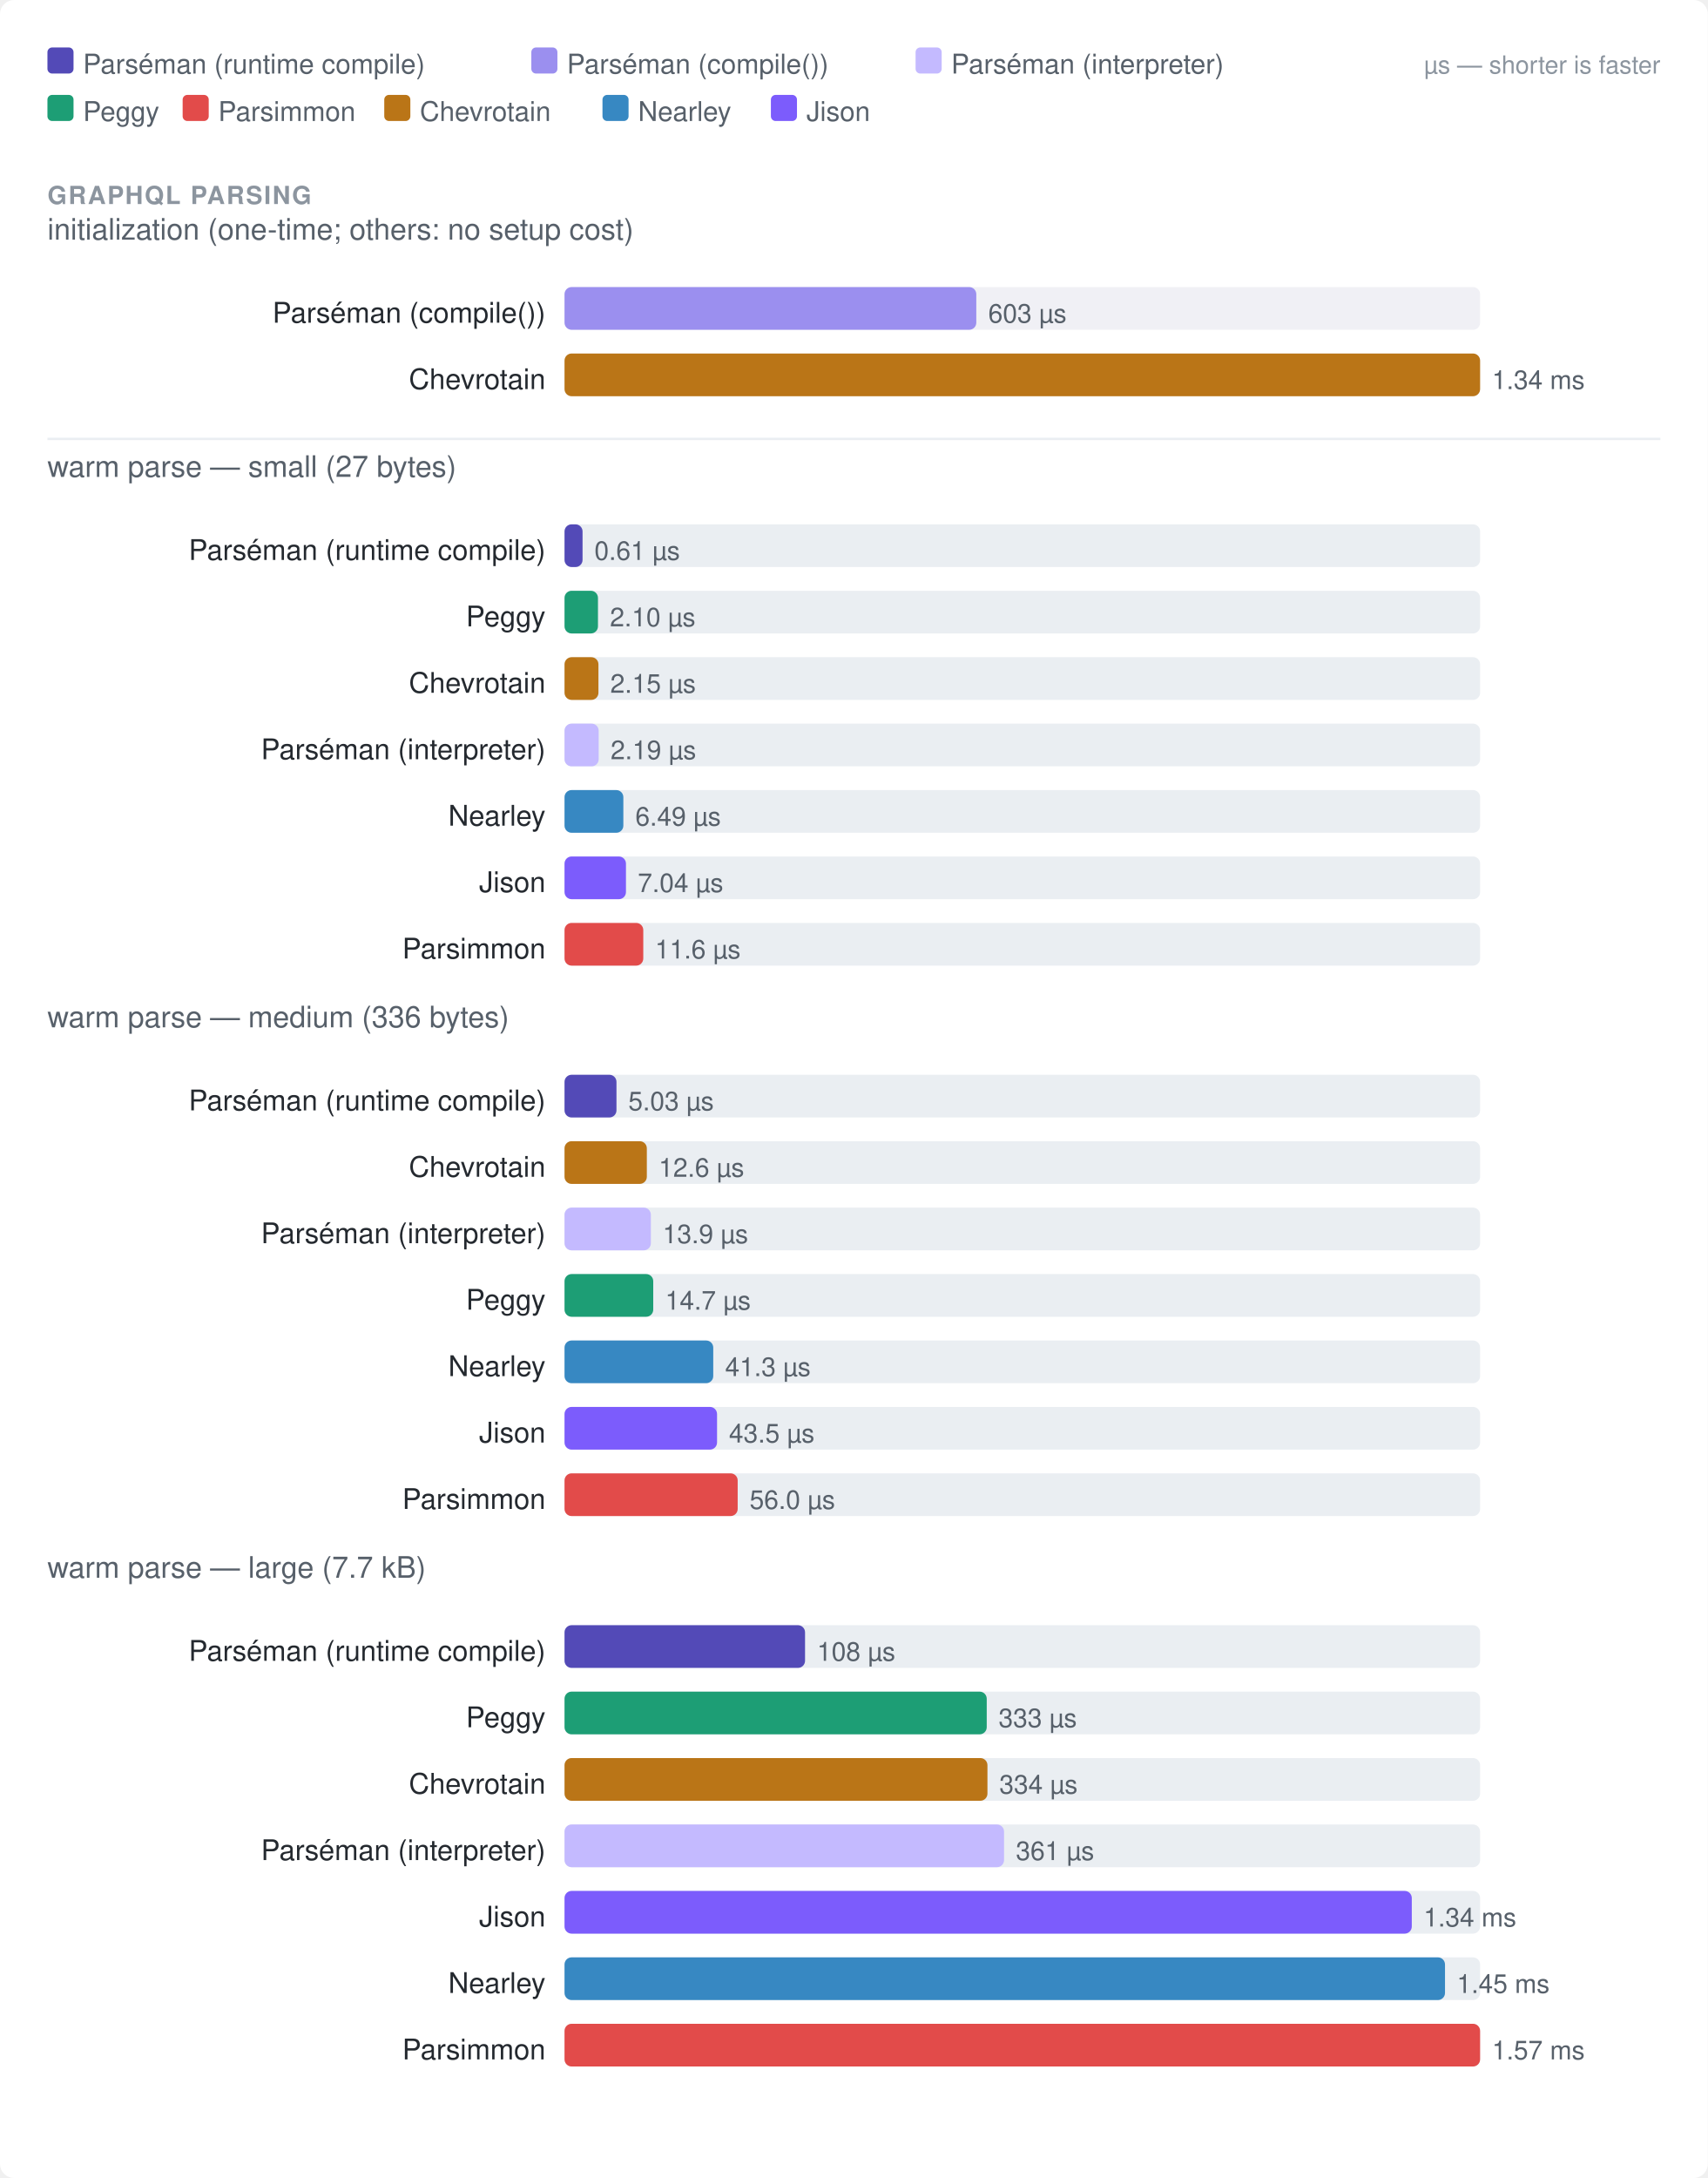
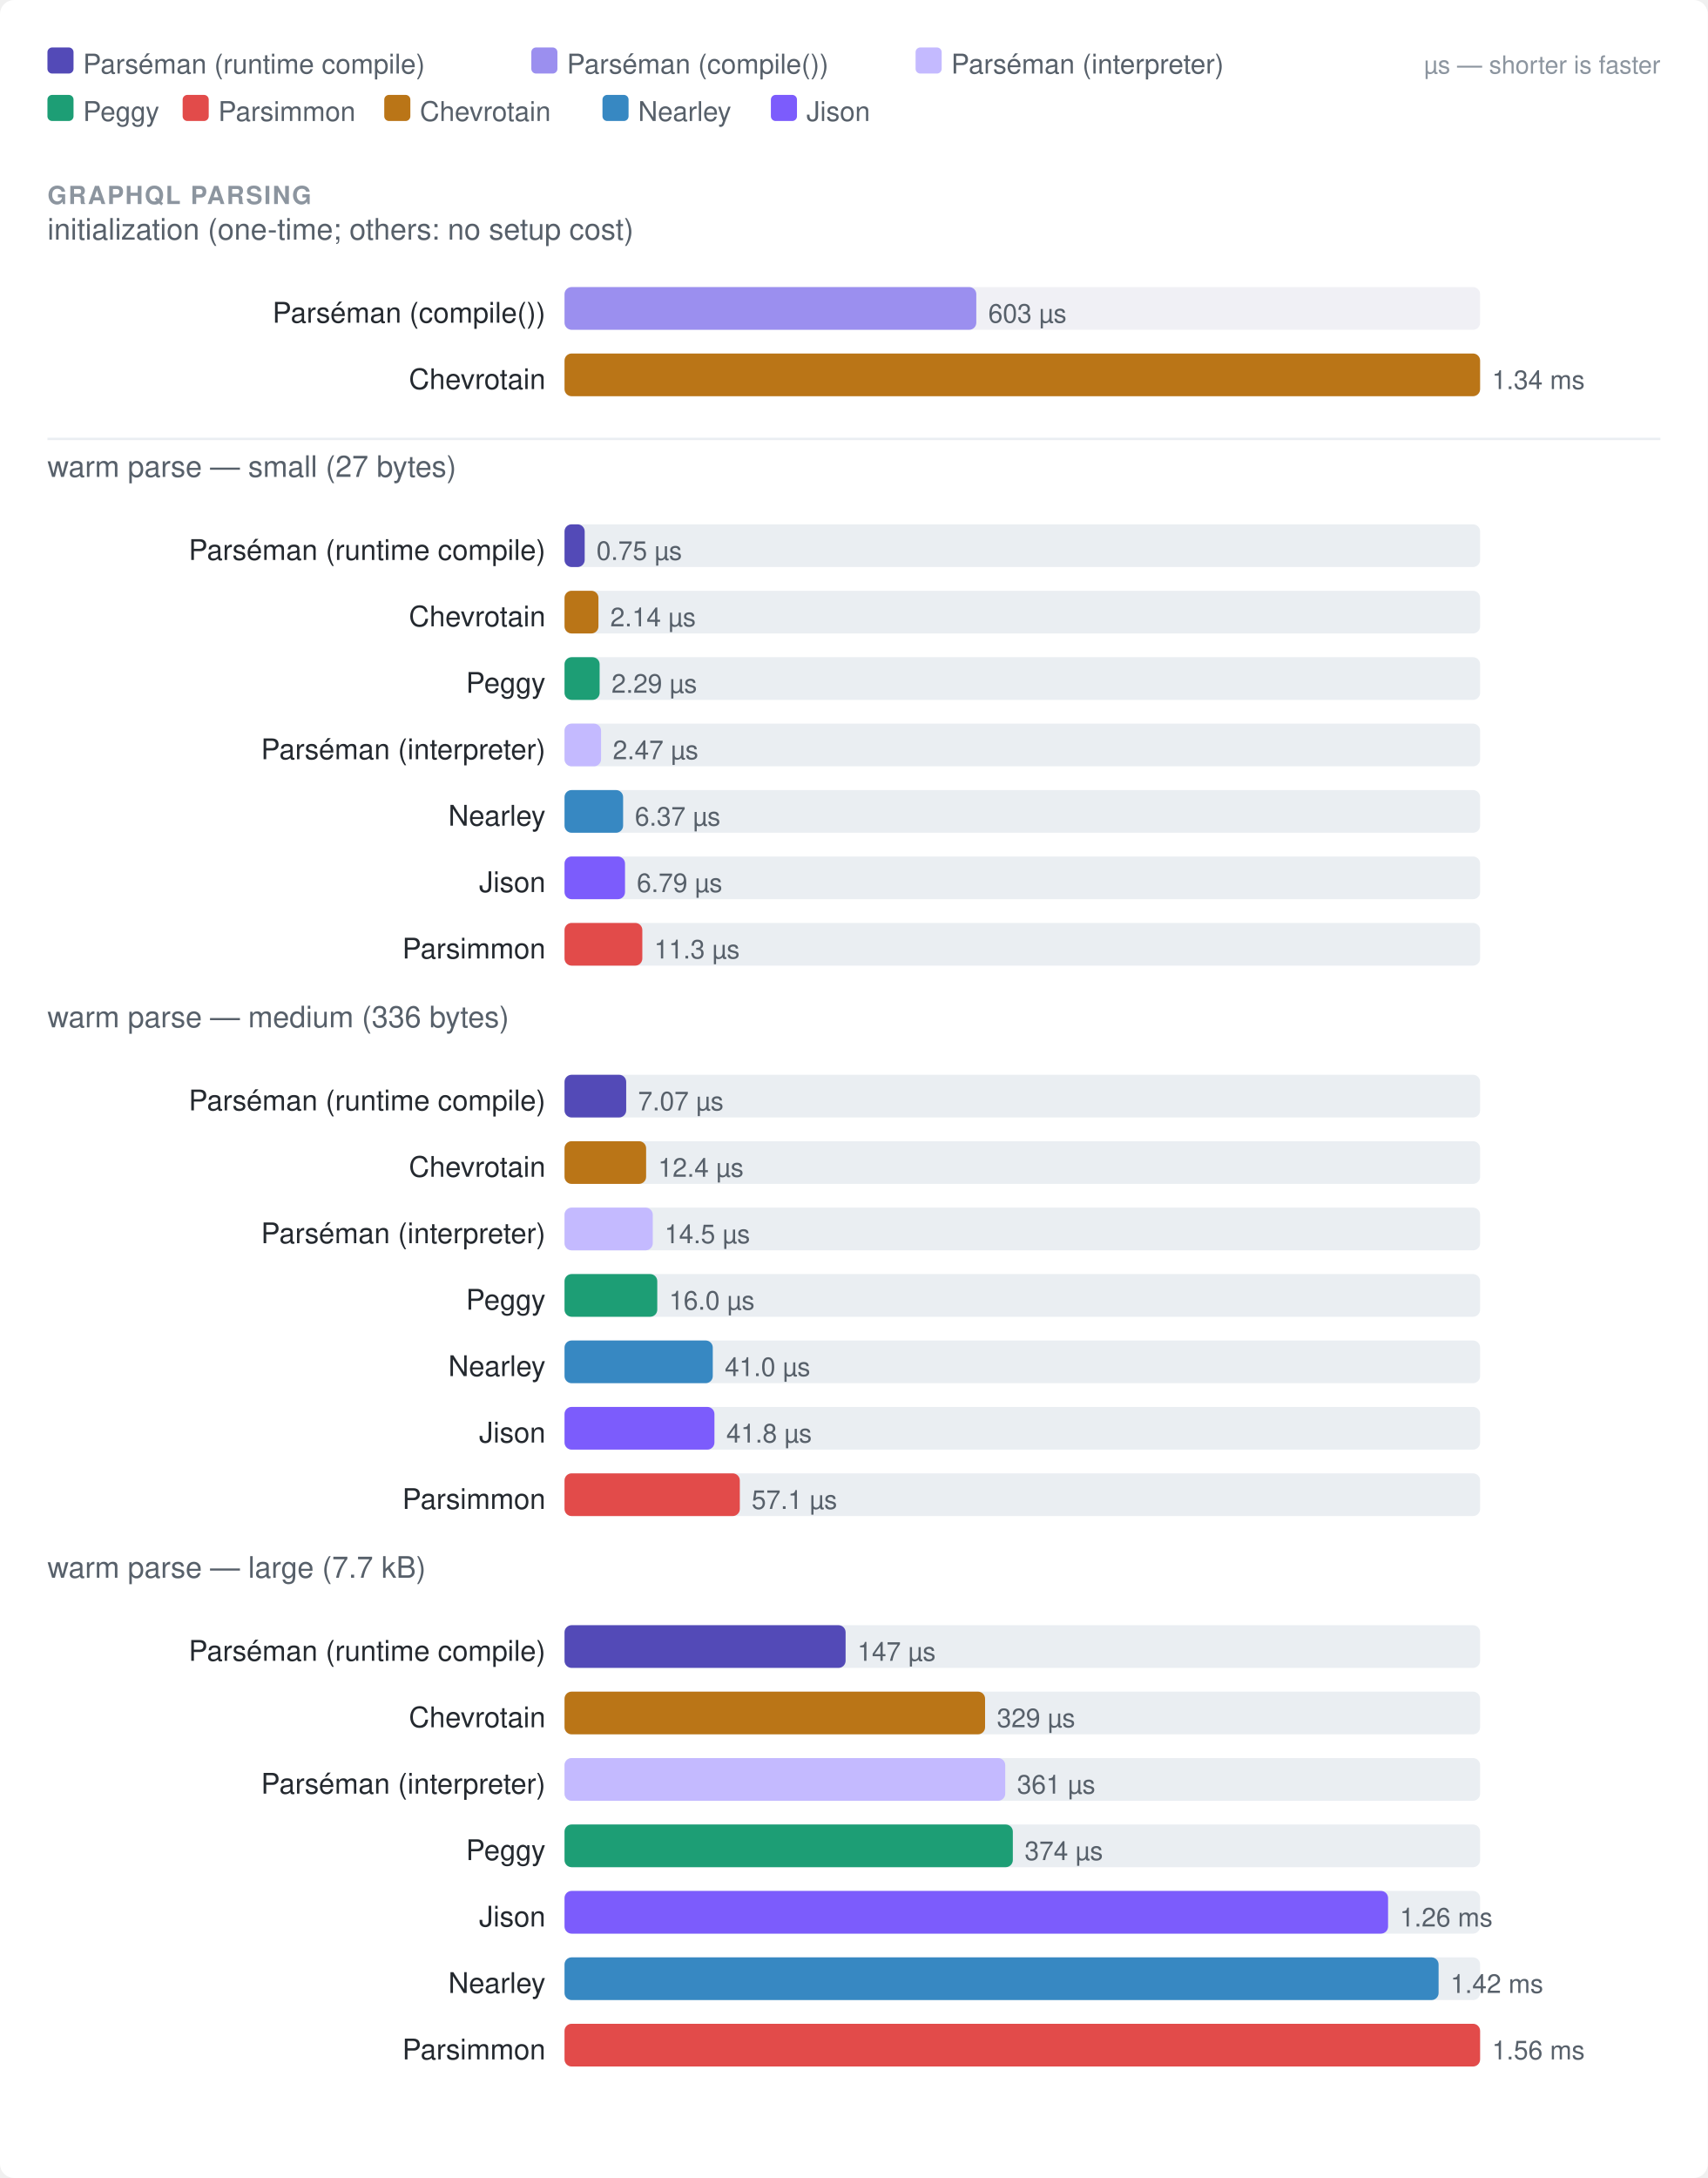
<svg xmlns="http://www.w3.org/2000/svg" viewBox="0 0 720 918" width="720" height="918">
  <rect width="720" height="918" fill="white" rx="6" />
  <rect x="20" y="20" width="11" height="11" rx="2" fill="#534AB7" />
  <text x="35" y="31" font-size="11.5" fill="#57606a" font-family="-apple-system,BlinkMacSystemFont,'Segoe UI',Helvetica,Arial,sans-serif">Parséman (runtime compile)</text>
  <rect x="224" y="20" width="11" height="11" rx="2" fill="#9B8FEF" />
  <text x="239" y="31" font-size="11.5" fill="#57606a" font-family="-apple-system,BlinkMacSystemFont,'Segoe UI',Helvetica,Arial,sans-serif">Parséman (compile())</text>
  <rect x="386" y="20" width="11" height="11" rx="2" fill="#C4BAFF" />
  <text x="401" y="31" font-size="11.5" fill="#57606a" font-family="-apple-system,BlinkMacSystemFont,'Segoe UI',Helvetica,Arial,sans-serif">Parséman (interpreter)</text>
  <rect x="20" y="40" width="11" height="11" rx="2" fill="#1D9E75" />
  <text x="35" y="51" font-size="11.5" fill="#57606a" font-family="-apple-system,BlinkMacSystemFont,'Segoe UI',Helvetica,Arial,sans-serif">Peggy</text>
  <rect x="77" y="40" width="11" height="11" rx="2" fill="#E24B4A" />
  <text x="92" y="51" font-size="11.5" fill="#57606a" font-family="-apple-system,BlinkMacSystemFont,'Segoe UI',Helvetica,Arial,sans-serif">Parsimmon</text>
  <rect x="162" y="40" width="11" height="11" rx="2" fill="#BA7517" />
  <text x="177" y="51" font-size="11.5" fill="#57606a" font-family="-apple-system,BlinkMacSystemFont,'Segoe UI',Helvetica,Arial,sans-serif">Chevrotain</text>
  <rect x="254" y="40" width="11" height="11" rx="2" fill="#3788C2" />
  <text x="269" y="51" font-size="11.5" fill="#57606a" font-family="-apple-system,BlinkMacSystemFont,'Segoe UI',Helvetica,Arial,sans-serif">Nearley</text>
  <rect x="325" y="40" width="11" height="11" rx="2" fill="#7C5CFC" />
  <text x="340" y="51" font-size="11.5" fill="#57606a" font-family="-apple-system,BlinkMacSystemFont,'Segoe UI',Helvetica,Arial,sans-serif">Jison</text>
  <text x="700" y="31" font-size="10.5" fill="#8c959f" text-anchor="end" font-family="-apple-system,BlinkMacSystemFont,'Segoe UI',Helvetica,Arial,sans-serif">µs — shorter is faster</text>
  <text x="20" y="86" font-size="10.5" font-weight="600" fill="#8c959f" letter-spacing="0.06em" font-family="-apple-system,BlinkMacSystemFont,'Segoe UI',Helvetica,Arial,sans-serif">GRAPHQL PARSING</text>
  <text x="20" y="101" font-size="12.5" fill="#57606a" font-family="-apple-system,BlinkMacSystemFont,'Segoe UI',Helvetica,Arial,sans-serif">initialization (one-time; others: no setup cost)</text>
  <text x="230" y="136" text-anchor="end" font-size="12" fill="#24292f" font-family="-apple-system,BlinkMacSystemFont,'Segoe UI',Helvetica,Arial,sans-serif">Parséman (compile())</text>
  <rect x="238" y="121" width="386" height="18" rx="3" fill="#f0f0f5" />
  <rect x="238" y="121" width="173.6" height="18" rx="3" fill="#9B8FEF" />
  <text x="416.639" y="136" font-size="11" fill="#57606a" font-family="-apple-system,BlinkMacSystemFont,'Segoe UI',Helvetica,Arial,sans-serif">603 µs</text>
  <text x="230" y="164" text-anchor="end" font-size="12" fill="#24292f" font-family="-apple-system,BlinkMacSystemFont,'Segoe UI',Helvetica,Arial,sans-serif">Chevrotain</text>
  <rect x="238" y="149" width="386" height="18" rx="3" fill="#f0f0f5" />
  <rect x="238" y="149" width="386.0" height="18" rx="3" fill="#BA7517" />
  <text x="629" y="164" font-size="11" fill="#57606a" font-family="-apple-system,BlinkMacSystemFont,'Segoe UI',Helvetica,Arial,sans-serif">1.34 ms</text>
  <line x1="20" y1="185" x2="700" y2="185" stroke="#eaeef2" stroke-width="1" />
  <text x="20" y="201" font-size="12.5" fill="#57606a" font-family="-apple-system,BlinkMacSystemFont,'Segoe UI',Helvetica,Arial,sans-serif">warm parse — small  (27 bytes)</text>
  <text x="230" y="236" text-anchor="end" font-size="12" fill="#24292f" font-family="-apple-system,BlinkMacSystemFont,'Segoe UI',Helvetica,Arial,sans-serif">Parséman (runtime compile)</text>
  <rect x="238" y="221" width="386" height="18" rx="3" fill="#eaeef2" />
-   <rect x="238" y="221" width="7.6" height="18" rx="3" fill="#534AB7" />
-   <text x="250.59" y="236" font-size="11" fill="#57606a" font-family="-apple-system,BlinkMacSystemFont,'Segoe UI',Helvetica,Arial,sans-serif">0.61 µs</text>
-   <text x="230" y="264" text-anchor="end" font-size="12" fill="#24292f" font-family="-apple-system,BlinkMacSystemFont,'Segoe UI',Helvetica,Arial,sans-serif">Peggy</text>
+   <rect x="238" y="221" width="8.5" height="18" rx="3" fill="#534AB7" />
+   <text x="251.452" y="236" font-size="11" fill="#57606a" font-family="-apple-system,BlinkMacSystemFont,'Segoe UI',Helvetica,Arial,sans-serif">0.75 µs</text>
+   <text x="230" y="264" text-anchor="end" font-size="12" fill="#24292f" font-family="-apple-system,BlinkMacSystemFont,'Segoe UI',Helvetica,Arial,sans-serif">Chevrotain</text>
  <rect x="238" y="249" width="386" height="18" rx="3" fill="#eaeef2" />
-   <rect x="238" y="249" width="14.1" height="18" rx="3" fill="#1D9E75" />
-   <text x="257.135" y="264" font-size="11" fill="#57606a" font-family="-apple-system,BlinkMacSystemFont,'Segoe UI',Helvetica,Arial,sans-serif">2.10 µs</text>
-   <text x="230" y="292" text-anchor="end" font-size="12" fill="#24292f" font-family="-apple-system,BlinkMacSystemFont,'Segoe UI',Helvetica,Arial,sans-serif">Chevrotain</text>
+   <rect x="238" y="249" width="14.3" height="18" rx="3" fill="#BA7517" />
+   <text x="257.279" y="264" font-size="11" fill="#57606a" font-family="-apple-system,BlinkMacSystemFont,'Segoe UI',Helvetica,Arial,sans-serif">2.14 µs</text>
+   <text x="230" y="292" text-anchor="end" font-size="12" fill="#24292f" font-family="-apple-system,BlinkMacSystemFont,'Segoe UI',Helvetica,Arial,sans-serif">Peggy</text>
  <rect x="238" y="277" width="386" height="18" rx="3" fill="#eaeef2" />
-   <rect x="238" y="277" width="14.3" height="18" rx="3" fill="#BA7517" />
-   <text x="257.286" y="292" font-size="11" fill="#57606a" font-family="-apple-system,BlinkMacSystemFont,'Segoe UI',Helvetica,Arial,sans-serif">2.15 µs</text>
+   <rect x="238" y="277" width="14.8" height="18" rx="3" fill="#1D9E75" />
+   <text x="257.796" y="292" font-size="11" fill="#57606a" font-family="-apple-system,BlinkMacSystemFont,'Segoe UI',Helvetica,Arial,sans-serif">2.29 µs</text>
  <text x="230" y="320" text-anchor="end" font-size="12" fill="#24292f" font-family="-apple-system,BlinkMacSystemFont,'Segoe UI',Helvetica,Arial,sans-serif">Parséman (interpreter)</text>
  <rect x="238" y="305" width="386" height="18" rx="3" fill="#eaeef2" />
-   <rect x="238" y="305" width="14.4" height="18" rx="3" fill="#C4BAFF" />
-   <text x="257.418" y="320" font-size="11" fill="#57606a" font-family="-apple-system,BlinkMacSystemFont,'Segoe UI',Helvetica,Arial,sans-serif">2.19 µs</text>
+   <rect x="238" y="305" width="15.4" height="18" rx="3" fill="#C4BAFF" />
+   <text x="258.352" y="320" font-size="11" fill="#57606a" font-family="-apple-system,BlinkMacSystemFont,'Segoe UI',Helvetica,Arial,sans-serif">2.47 µs</text>
  <text x="230" y="348" text-anchor="end" font-size="12" fill="#24292f" font-family="-apple-system,BlinkMacSystemFont,'Segoe UI',Helvetica,Arial,sans-serif">Nearley</text>
  <rect x="238" y="333" width="386" height="18" rx="3" fill="#eaeef2" />
-   <rect x="238" y="333" width="24.8" height="18" rx="3" fill="#3788C2" />
-   <text x="267.847" y="348" font-size="11" fill="#57606a" font-family="-apple-system,BlinkMacSystemFont,'Segoe UI',Helvetica,Arial,sans-serif">6.49 µs</text>
+   <rect x="238" y="333" width="24.7" height="18" rx="3" fill="#3788C2" />
+   <text x="267.655" y="348" font-size="11" fill="#57606a" font-family="-apple-system,BlinkMacSystemFont,'Segoe UI',Helvetica,Arial,sans-serif">6.37 µs</text>
  <text x="230" y="376" text-anchor="end" font-size="12" fill="#24292f" font-family="-apple-system,BlinkMacSystemFont,'Segoe UI',Helvetica,Arial,sans-serif">Jison</text>
  <rect x="238" y="361" width="386" height="18" rx="3" fill="#eaeef2" />
-   <rect x="238" y="361" width="25.9" height="18" rx="3" fill="#7C5CFC" />
-   <text x="268.874" y="376" font-size="11" fill="#57606a" font-family="-apple-system,BlinkMacSystemFont,'Segoe UI',Helvetica,Arial,sans-serif">7.04 µs</text>
+   <rect x="238" y="361" width="25.5" height="18" rx="3" fill="#7C5CFC" />
+   <text x="268.46" y="376" font-size="11" fill="#57606a" font-family="-apple-system,BlinkMacSystemFont,'Segoe UI',Helvetica,Arial,sans-serif">6.79 µs</text>
  <text x="230" y="404" text-anchor="end" font-size="12" fill="#24292f" font-family="-apple-system,BlinkMacSystemFont,'Segoe UI',Helvetica,Arial,sans-serif">Parsimmon</text>
  <rect x="238" y="389" width="386" height="18" rx="3" fill="#eaeef2" />
-   <rect x="238" y="389" width="33.2" height="18" rx="3" fill="#E24B4A" />
-   <text x="276.161" y="404" font-size="11" fill="#57606a" font-family="-apple-system,BlinkMacSystemFont,'Segoe UI',Helvetica,Arial,sans-serif">11.6 µs</text>
+   <rect x="238" y="389" width="32.8" height="18" rx="3" fill="#E24B4A" />
+   <text x="275.788" y="404" font-size="11" fill="#57606a" font-family="-apple-system,BlinkMacSystemFont,'Segoe UI',Helvetica,Arial,sans-serif">11.3 µs</text>
  <text x="20" y="433" font-size="12.5" fill="#57606a" font-family="-apple-system,BlinkMacSystemFont,'Segoe UI',Helvetica,Arial,sans-serif">warm parse — medium  (336 bytes)</text>
  <text x="230" y="468" text-anchor="end" font-size="12" fill="#24292f" font-family="-apple-system,BlinkMacSystemFont,'Segoe UI',Helvetica,Arial,sans-serif">Parséman (runtime compile)</text>
  <rect x="238" y="453" width="386" height="18" rx="3" fill="#eaeef2" />
-   <rect x="238" y="453" width="21.9" height="18" rx="3" fill="#534AB7" />
-   <text x="264.88" y="468" font-size="11" fill="#57606a" font-family="-apple-system,BlinkMacSystemFont,'Segoe UI',Helvetica,Arial,sans-serif">5.03 µs</text>
+   <rect x="238" y="453" width="26.0" height="18" rx="3" fill="#534AB7" />
+   <text x="268.984" y="468" font-size="11" fill="#57606a" font-family="-apple-system,BlinkMacSystemFont,'Segoe UI',Helvetica,Arial,sans-serif">7.07 µs</text>
  <text x="230" y="496" text-anchor="end" font-size="12" fill="#24292f" font-family="-apple-system,BlinkMacSystemFont,'Segoe UI',Helvetica,Arial,sans-serif">Chevrotain</text>
  <rect x="238" y="481" width="386" height="18" rx="3" fill="#eaeef2" />
-   <rect x="238" y="481" width="34.7" height="18" rx="3" fill="#BA7517" />
-   <text x="277.679" y="496" font-size="11" fill="#57606a" font-family="-apple-system,BlinkMacSystemFont,'Segoe UI',Helvetica,Arial,sans-serif">12.6 µs</text>
+   <rect x="238" y="481" width="34.4" height="18" rx="3" fill="#BA7517" />
+   <text x="277.437" y="496" font-size="11" fill="#57606a" font-family="-apple-system,BlinkMacSystemFont,'Segoe UI',Helvetica,Arial,sans-serif">12.4 µs</text>
  <text x="230" y="524" text-anchor="end" font-size="12" fill="#24292f" font-family="-apple-system,BlinkMacSystemFont,'Segoe UI',Helvetica,Arial,sans-serif">Parséman (interpreter)</text>
  <rect x="238" y="509" width="386" height="18" rx="3" fill="#eaeef2" />
-   <rect x="238" y="509" width="36.4" height="18" rx="3" fill="#C4BAFF" />
-   <text x="279.352" y="524" font-size="11" fill="#57606a" font-family="-apple-system,BlinkMacSystemFont,'Segoe UI',Helvetica,Arial,sans-serif">13.9 µs</text>
+   <rect x="238" y="509" width="37.2" height="18" rx="3" fill="#C4BAFF" />
+   <text x="280.153" y="524" font-size="11" fill="#57606a" font-family="-apple-system,BlinkMacSystemFont,'Segoe UI',Helvetica,Arial,sans-serif">14.5 µs</text>
  <text x="230" y="552" text-anchor="end" font-size="12" fill="#24292f" font-family="-apple-system,BlinkMacSystemFont,'Segoe UI',Helvetica,Arial,sans-serif">Peggy</text>
  <rect x="238" y="537" width="386" height="18" rx="3" fill="#eaeef2" />
-   <rect x="238" y="537" width="37.4" height="18" rx="3" fill="#1D9E75" />
-   <text x="280.443" y="552" font-size="11" fill="#57606a" font-family="-apple-system,BlinkMacSystemFont,'Segoe UI',Helvetica,Arial,sans-serif">14.7 µs</text>
+   <rect x="238" y="537" width="39.1" height="18" rx="3" fill="#1D9E75" />
+   <text x="282.071" y="552" font-size="11" fill="#57606a" font-family="-apple-system,BlinkMacSystemFont,'Segoe UI',Helvetica,Arial,sans-serif">16.0 µs</text>
  <text x="230" y="580" text-anchor="end" font-size="12" fill="#24292f" font-family="-apple-system,BlinkMacSystemFont,'Segoe UI',Helvetica,Arial,sans-serif">Nearley</text>
  <rect x="238" y="565" width="386" height="18" rx="3" fill="#eaeef2" />
-   <rect x="238" y="565" width="62.7" height="18" rx="3" fill="#3788C2" />
-   <text x="305.705" y="580" font-size="11" fill="#57606a" font-family="-apple-system,BlinkMacSystemFont,'Segoe UI',Helvetica,Arial,sans-serif">41.3 µs</text>
+   <rect x="238" y="565" width="62.5" height="18" rx="3" fill="#3788C2" />
+   <text x="305.542" y="580" font-size="11" fill="#57606a" font-family="-apple-system,BlinkMacSystemFont,'Segoe UI',Helvetica,Arial,sans-serif">41.0 µs</text>
  <text x="230" y="608" text-anchor="end" font-size="12" fill="#24292f" font-family="-apple-system,BlinkMacSystemFont,'Segoe UI',Helvetica,Arial,sans-serif">Jison</text>
  <rect x="238" y="593" width="386" height="18" rx="3" fill="#eaeef2" />
-   <rect x="238" y="593" width="64.3" height="18" rx="3" fill="#7C5CFC" />
-   <text x="307.32" y="608" font-size="11" fill="#57606a" font-family="-apple-system,BlinkMacSystemFont,'Segoe UI',Helvetica,Arial,sans-serif">43.5 µs</text>
+   <rect x="238" y="593" width="63.2" height="18" rx="3" fill="#7C5CFC" />
+   <text x="306.195" y="608" font-size="11" fill="#57606a" font-family="-apple-system,BlinkMacSystemFont,'Segoe UI',Helvetica,Arial,sans-serif">41.8 µs</text>
  <text x="230" y="636" text-anchor="end" font-size="12" fill="#24292f" font-family="-apple-system,BlinkMacSystemFont,'Segoe UI',Helvetica,Arial,sans-serif">Parsimmon</text>
  <rect x="238" y="621" width="386" height="18" rx="3" fill="#eaeef2" />
-   <rect x="238" y="621" width="73.0" height="18" rx="3" fill="#E24B4A" />
-   <text x="316.009" y="636" font-size="11" fill="#57606a" font-family="-apple-system,BlinkMacSystemFont,'Segoe UI',Helvetica,Arial,sans-serif">56.0 µs</text>
+   <rect x="238" y="621" width="73.9" height="18" rx="3" fill="#E24B4A" />
+   <text x="316.866" y="636" font-size="11" fill="#57606a" font-family="-apple-system,BlinkMacSystemFont,'Segoe UI',Helvetica,Arial,sans-serif">57.1 µs</text>
  <text x="20" y="665" font-size="12.5" fill="#57606a" font-family="-apple-system,BlinkMacSystemFont,'Segoe UI',Helvetica,Arial,sans-serif">warm parse — large  (7.7 kB)</text>
  <text x="230" y="700" text-anchor="end" font-size="12" fill="#24292f" font-family="-apple-system,BlinkMacSystemFont,'Segoe UI',Helvetica,Arial,sans-serif">Parséman (runtime compile)</text>
  <rect x="238" y="685" width="386" height="18" rx="3" fill="#eaeef2" />
-   <rect x="238" y="685" width="101.4" height="18" rx="3" fill="#534AB7" />
-   <text x="344.449" y="700" font-size="11" fill="#57606a" font-family="-apple-system,BlinkMacSystemFont,'Segoe UI',Helvetica,Arial,sans-serif">108 µs</text>
-   <text x="230" y="728" text-anchor="end" font-size="12" fill="#24292f" font-family="-apple-system,BlinkMacSystemFont,'Segoe UI',Helvetica,Arial,sans-serif">Peggy</text>
+   <rect x="238" y="685" width="118.5" height="18" rx="3" fill="#534AB7" />
+   <text x="361.463" y="700" font-size="11" fill="#57606a" font-family="-apple-system,BlinkMacSystemFont,'Segoe UI',Helvetica,Arial,sans-serif">147 µs</text>
+   <text x="230" y="728" text-anchor="end" font-size="12" fill="#24292f" font-family="-apple-system,BlinkMacSystemFont,'Segoe UI',Helvetica,Arial,sans-serif">Chevrotain</text>
  <rect x="238" y="713" width="386" height="18" rx="3" fill="#eaeef2" />
-   <rect x="238" y="713" width="178.0" height="18" rx="3" fill="#1D9E75" />
-   <text x="420.988" y="728" font-size="11" fill="#57606a" font-family="-apple-system,BlinkMacSystemFont,'Segoe UI',Helvetica,Arial,sans-serif">333 µs</text>
-   <text x="230" y="756" text-anchor="end" font-size="12" fill="#24292f" font-family="-apple-system,BlinkMacSystemFont,'Segoe UI',Helvetica,Arial,sans-serif">Chevrotain</text>
+   <rect x="238" y="713" width="177.3" height="18" rx="3" fill="#BA7517" />
+   <text x="420.276" y="728" font-size="11" fill="#57606a" font-family="-apple-system,BlinkMacSystemFont,'Segoe UI',Helvetica,Arial,sans-serif">329 µs</text>
+   <text x="230" y="756" text-anchor="end" font-size="12" fill="#24292f" font-family="-apple-system,BlinkMacSystemFont,'Segoe UI',Helvetica,Arial,sans-serif">Parséman (interpreter)</text>
  <rect x="238" y="741" width="386" height="18" rx="3" fill="#eaeef2" />
-   <rect x="238" y="741" width="178.3" height="18" rx="3" fill="#BA7517" />
-   <text x="421.305" y="756" font-size="11" fill="#57606a" font-family="-apple-system,BlinkMacSystemFont,'Segoe UI',Helvetica,Arial,sans-serif">334 µs</text>
-   <text x="230" y="784" text-anchor="end" font-size="12" fill="#24292f" font-family="-apple-system,BlinkMacSystemFont,'Segoe UI',Helvetica,Arial,sans-serif">Parséman (interpreter)</text>
+   <rect x="238" y="741" width="185.8" height="18" rx="3" fill="#C4BAFF" />
+   <text x="428.769" y="756" font-size="11" fill="#57606a" font-family="-apple-system,BlinkMacSystemFont,'Segoe UI',Helvetica,Arial,sans-serif">361 µs</text>
+   <text x="230" y="784" text-anchor="end" font-size="12" fill="#24292f" font-family="-apple-system,BlinkMacSystemFont,'Segoe UI',Helvetica,Arial,sans-serif">Peggy</text>
  <rect x="238" y="769" width="386" height="18" rx="3" fill="#eaeef2" />
-   <rect x="238" y="769" width="185.3" height="18" rx="3" fill="#C4BAFF" />
-   <text x="428.287" y="784" font-size="11" fill="#57606a" font-family="-apple-system,BlinkMacSystemFont,'Segoe UI',Helvetica,Arial,sans-serif">361 µs</text>
+   <rect x="238" y="769" width="189.0" height="18" rx="3" fill="#1D9E75" />
+   <text x="431.986" y="784" font-size="11" fill="#57606a" font-family="-apple-system,BlinkMacSystemFont,'Segoe UI',Helvetica,Arial,sans-serif">374 µs</text>
  <text x="230" y="812" text-anchor="end" font-size="12" fill="#24292f" font-family="-apple-system,BlinkMacSystemFont,'Segoe UI',Helvetica,Arial,sans-serif">Jison</text>
  <rect x="238" y="797" width="386" height="18" rx="3" fill="#eaeef2" />
-   <rect x="238" y="797" width="357.2" height="18" rx="3" fill="#7C5CFC" />
-   <text x="600.156" y="812" font-size="11" fill="#57606a" font-family="-apple-system,BlinkMacSystemFont,'Segoe UI',Helvetica,Arial,sans-serif">1.34 ms</text>
+   <rect x="238" y="797" width="347.2" height="18" rx="3" fill="#7C5CFC" />
+   <text x="590.152" y="812" font-size="11" fill="#57606a" font-family="-apple-system,BlinkMacSystemFont,'Segoe UI',Helvetica,Arial,sans-serif">1.26 ms</text>
  <text x="230" y="840" text-anchor="end" font-size="12" fill="#24292f" font-family="-apple-system,BlinkMacSystemFont,'Segoe UI',Helvetica,Arial,sans-serif">Nearley</text>
  <rect x="238" y="825" width="386" height="18" rx="3" fill="#eaeef2" />
-   <rect x="238" y="825" width="371.2" height="18" rx="3" fill="#3788C2" />
-   <text x="614.179" y="840" font-size="11" fill="#57606a" font-family="-apple-system,BlinkMacSystemFont,'Segoe UI',Helvetica,Arial,sans-serif">1.45 ms</text>
+   <rect x="238" y="825" width="368.5" height="18" rx="3" fill="#3788C2" />
+   <text x="611.511" y="840" font-size="11" fill="#57606a" font-family="-apple-system,BlinkMacSystemFont,'Segoe UI',Helvetica,Arial,sans-serif">1.42 ms</text>
  <text x="230" y="868" text-anchor="end" font-size="12" fill="#24292f" font-family="-apple-system,BlinkMacSystemFont,'Segoe UI',Helvetica,Arial,sans-serif">Parsimmon</text>
  <rect x="238" y="853" width="386" height="18" rx="3" fill="#eaeef2" />
  <rect x="238" y="853" width="386.0" height="18" rx="3" fill="#E24B4A" />
-   <text x="629" y="868" font-size="11" fill="#57606a" font-family="-apple-system,BlinkMacSystemFont,'Segoe UI',Helvetica,Arial,sans-serif">1.57 ms</text>
+   <text x="629" y="868" font-size="11" fill="#57606a" font-family="-apple-system,BlinkMacSystemFont,'Segoe UI',Helvetica,Arial,sans-serif">1.56 ms</text>
</svg>
